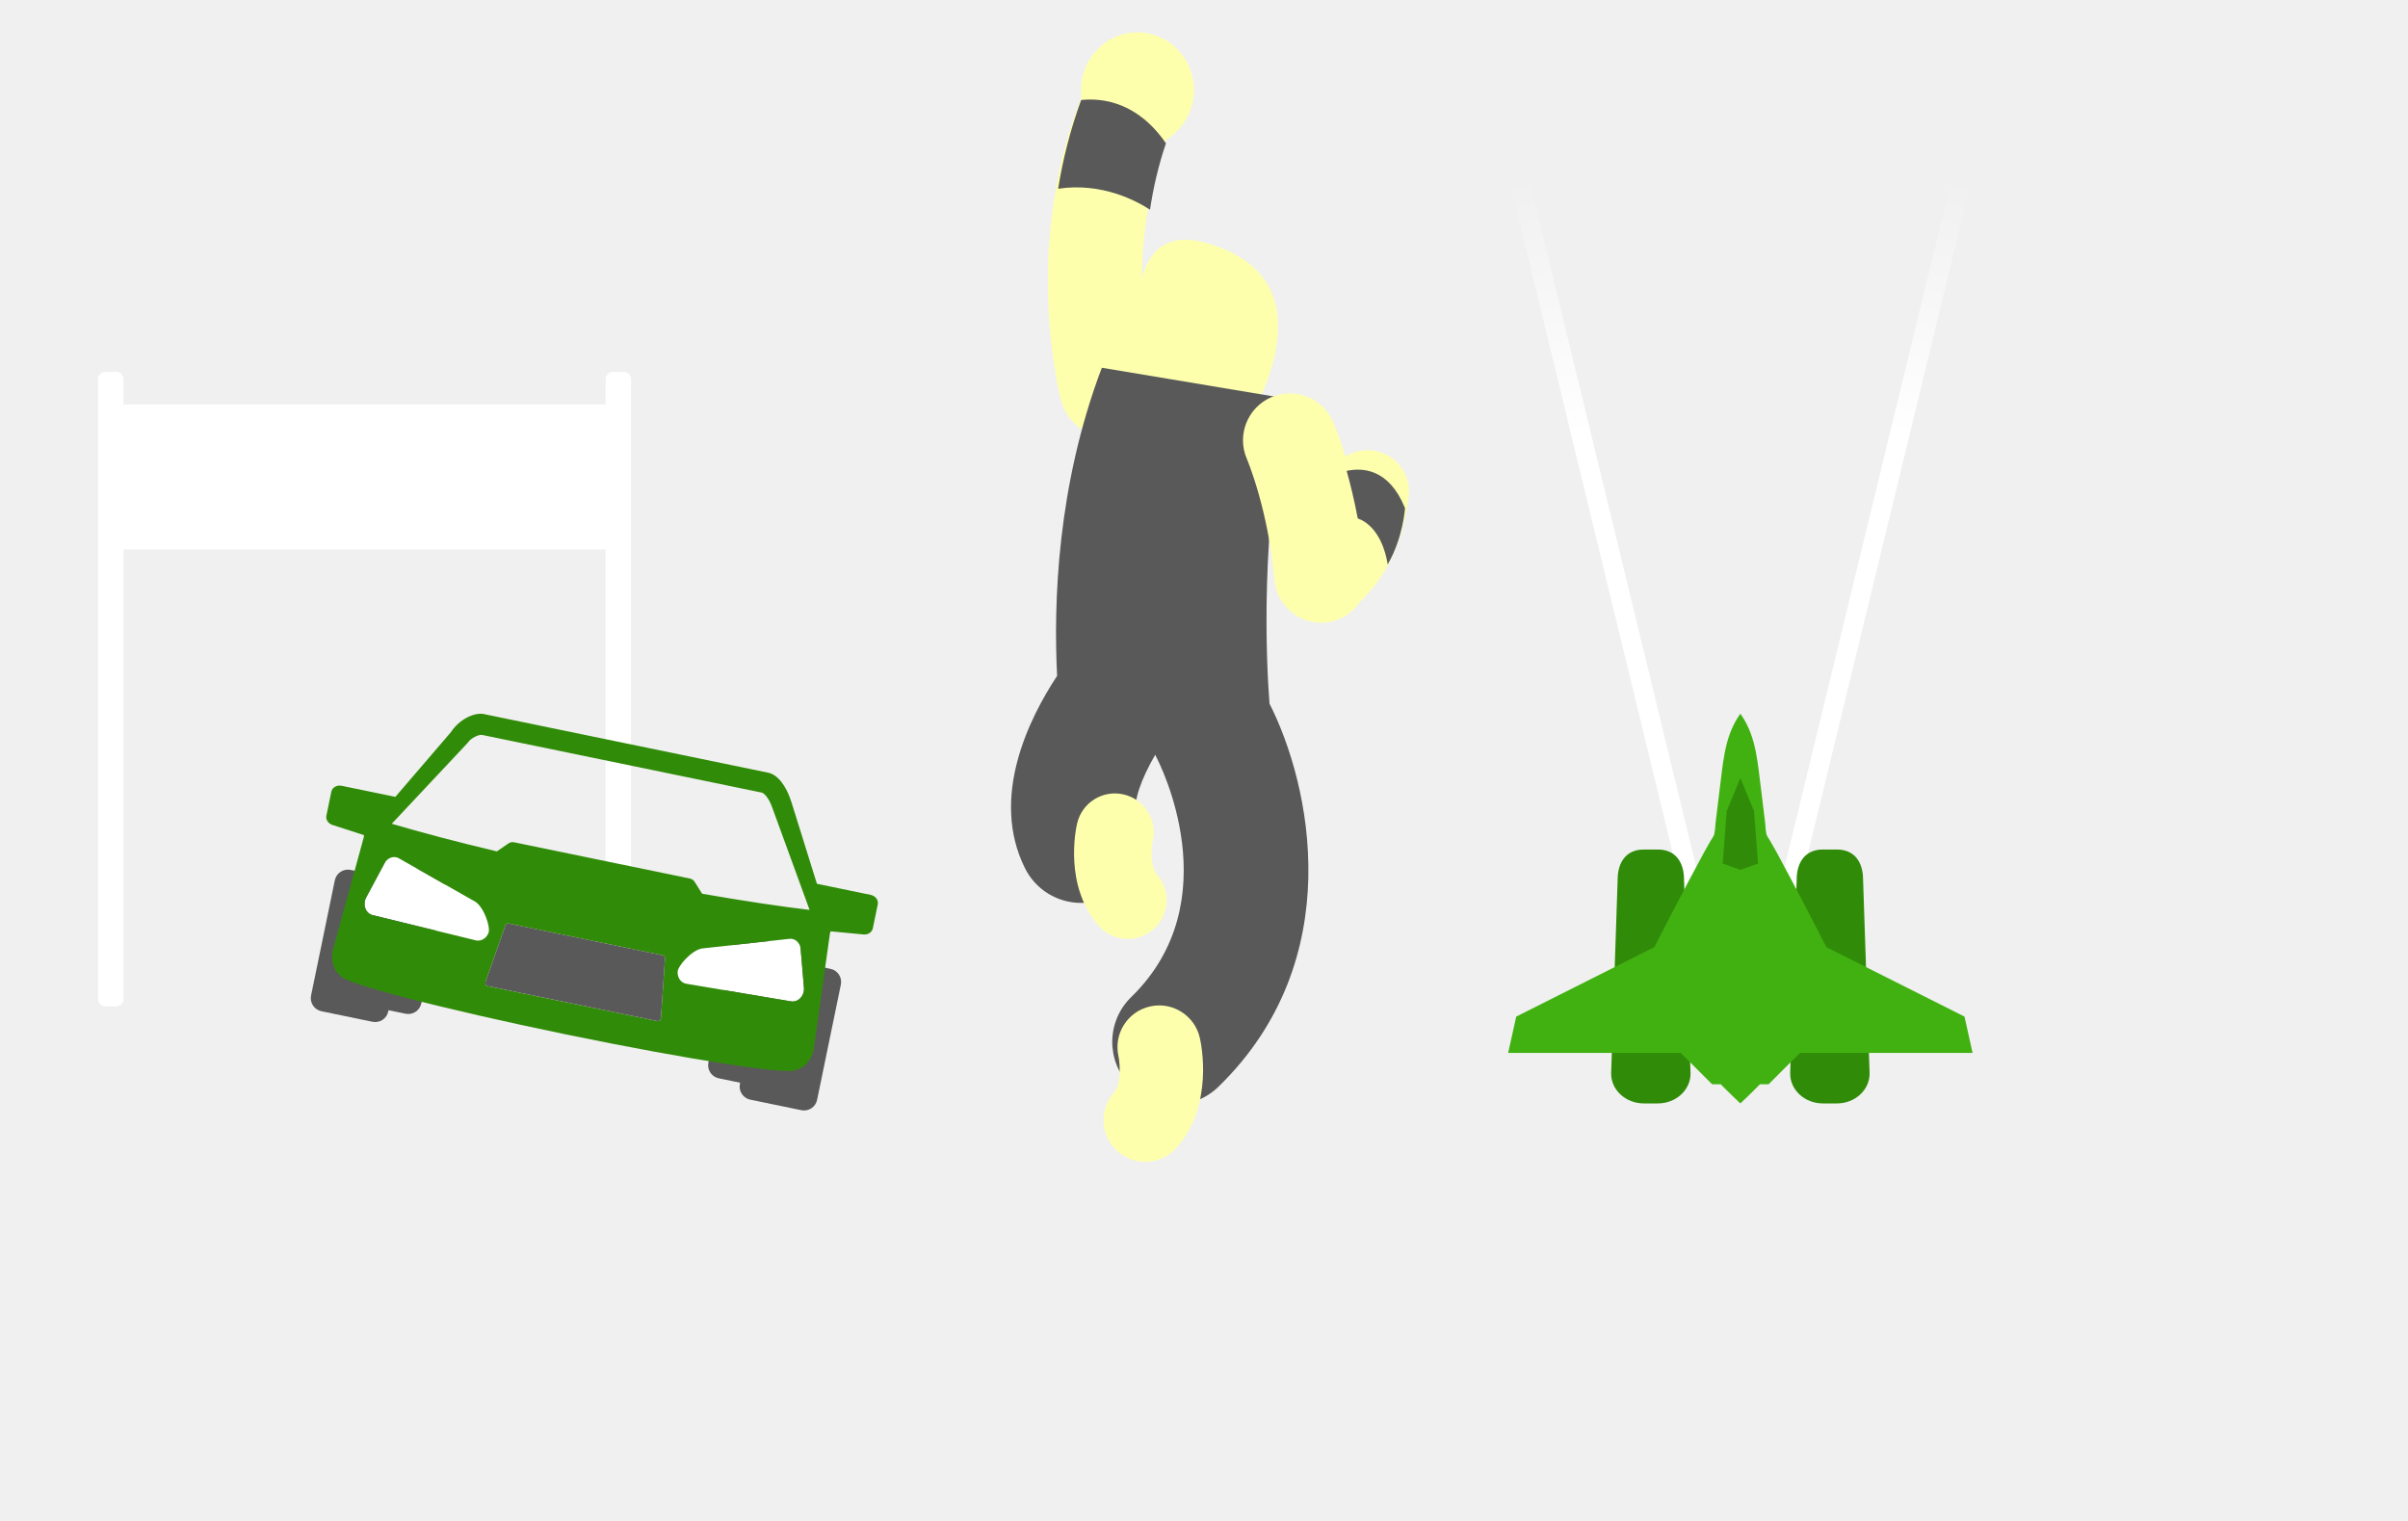
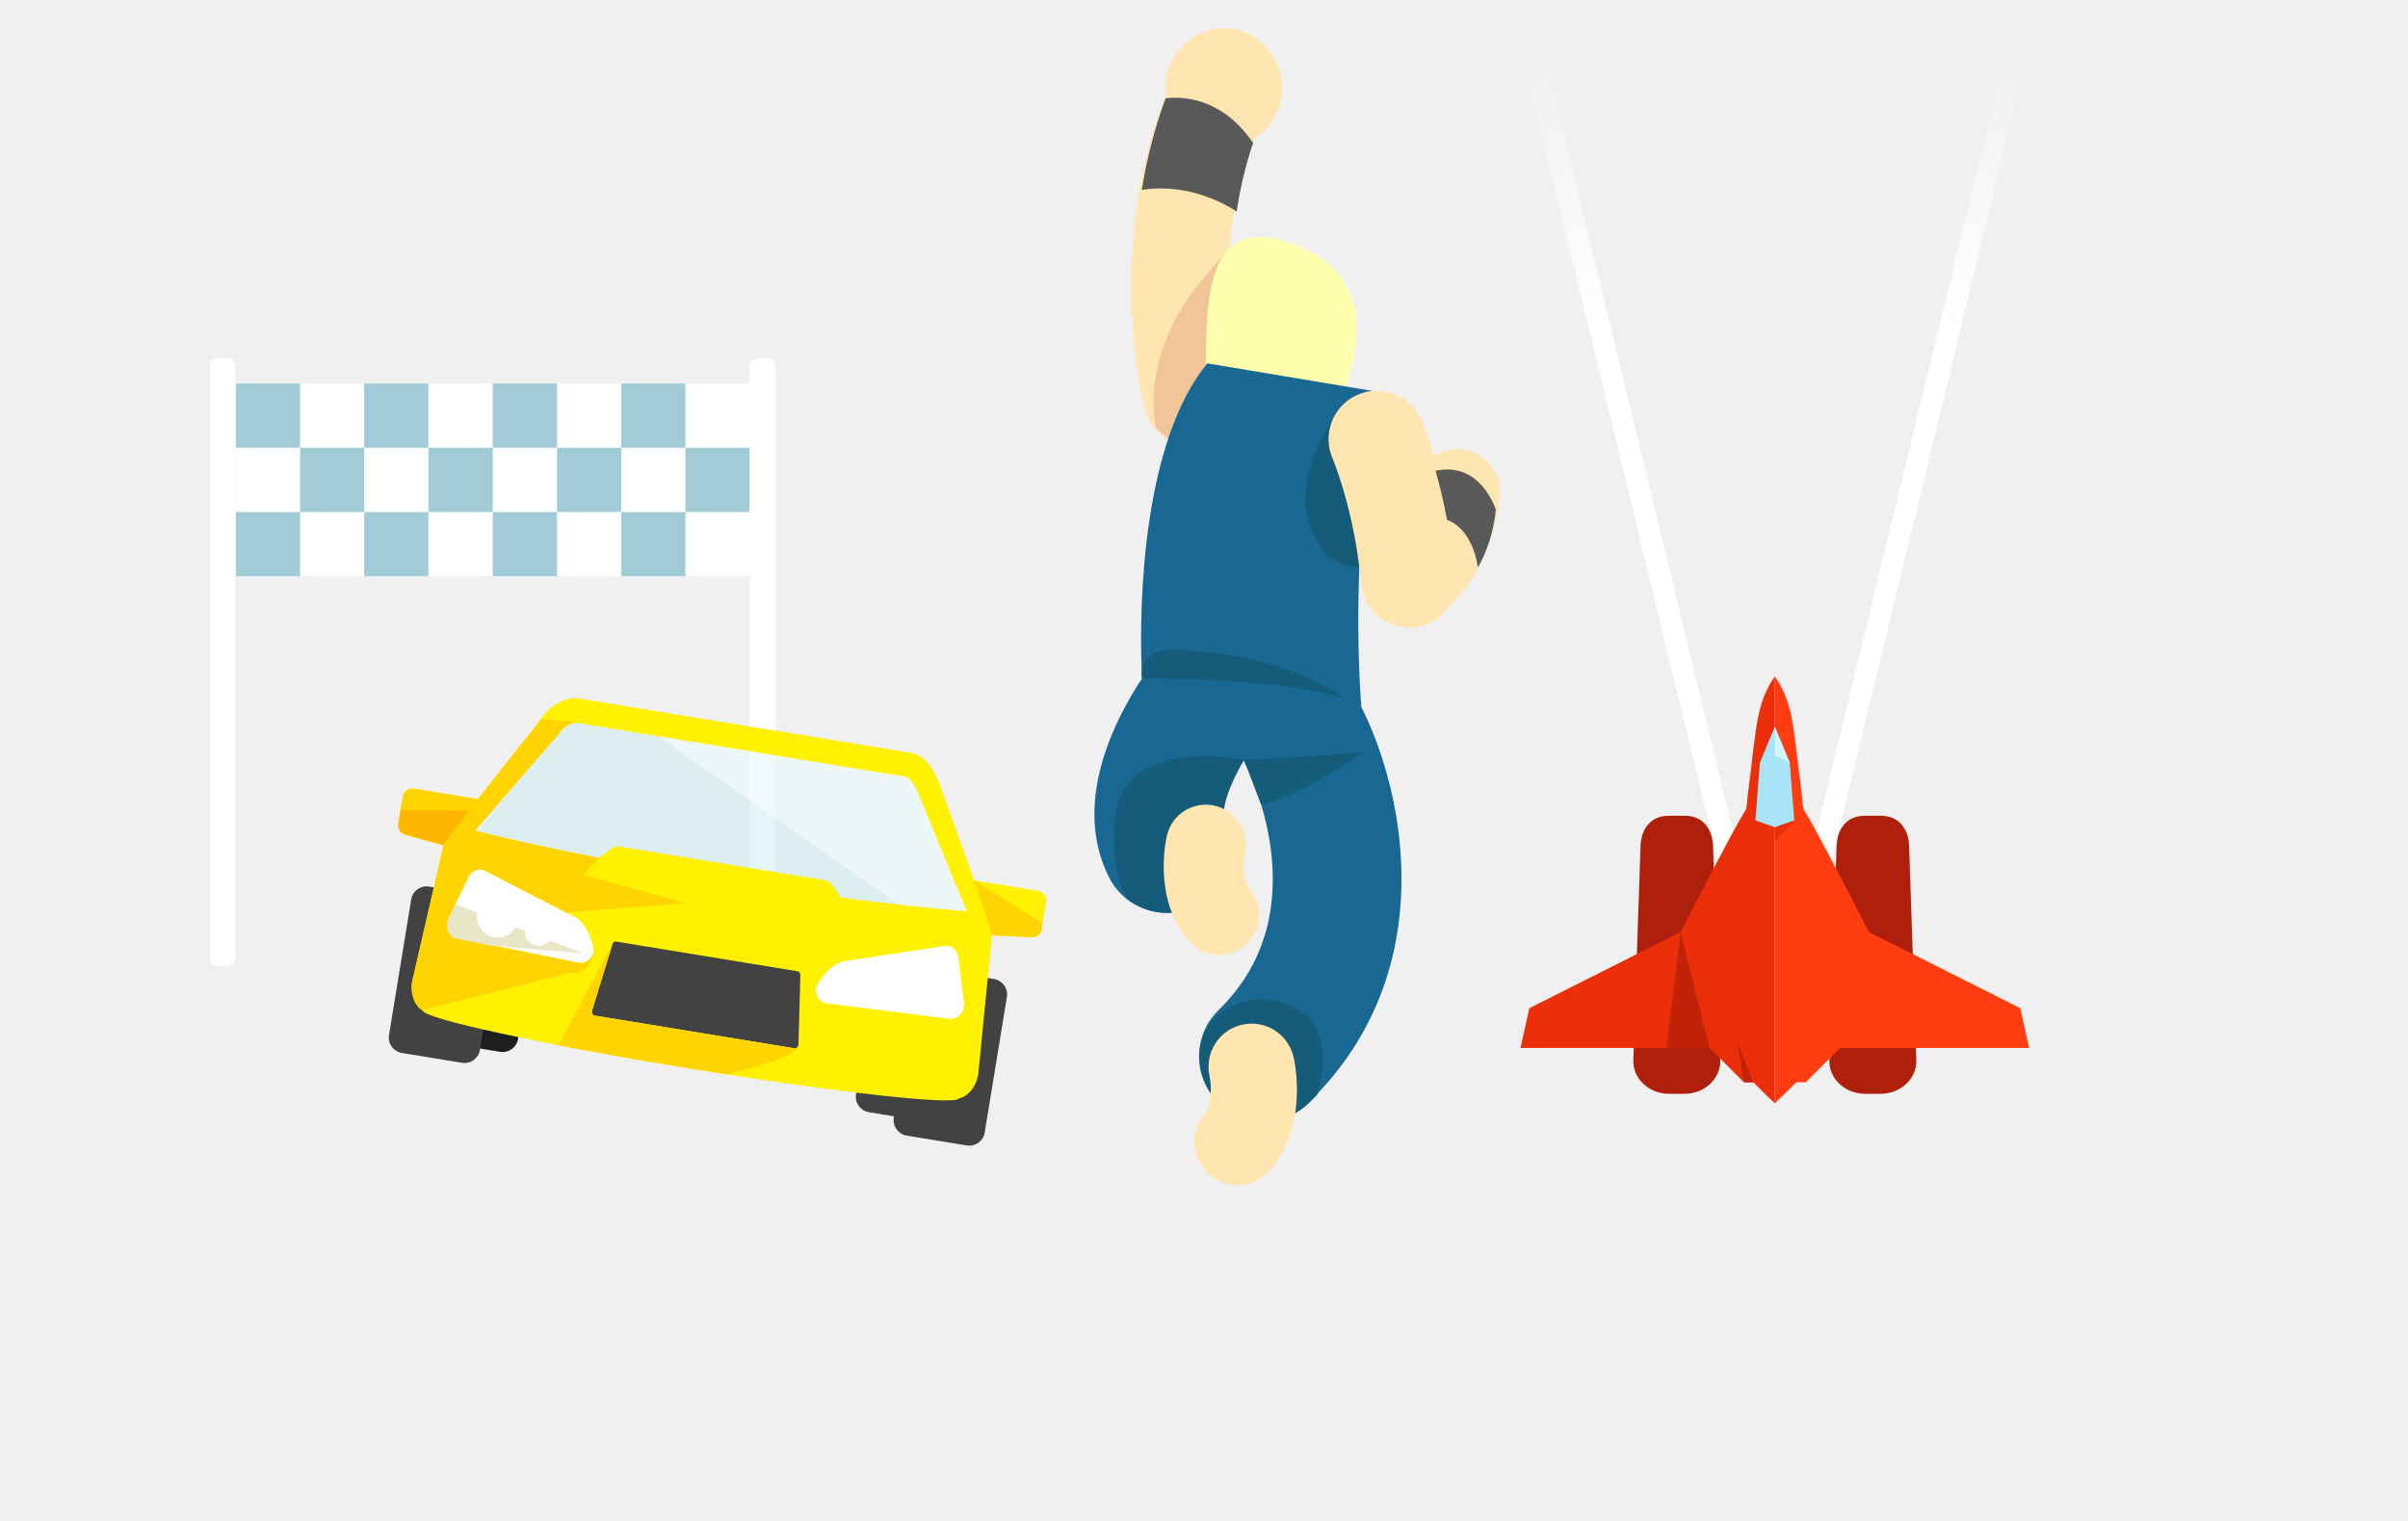
- <svg xmlns="http://www.w3.org/2000/svg" version="1.1" id="圖層_1" x="0px" y="0px" width="570px" height="360px" viewBox="0 0 570 360" enable-background="new 0 0 570 360" xml:space="preserve">
+ <svg xmlns="http://www.w3.org/2000/svg" version="1.1" id="圖層_2" x="0px" y="0px" width="570px" height="360px" viewBox="0 0 570 360" enable-background="new 0 0 570 360" xml:space="preserve">
  <g>
-     <path fill="#FEFFAD" d="M294.956,100.407c0,0,19.741-30.436-4.526-41.128c-24.268-10.693-21.8,14.808-21.8,35.371L294.956,100.407z   " />
-     <path fill="#FEFFAD" d="M255.667,23.866c0.096-0.251,0.24-0.461,0.352-0.698c-0.083-0.605-0.135-1.218-0.135-1.845   c0-7.545,5.982-13.661,13.364-13.661s13.367,6.116,13.367,13.661c0,4.972-2.609,9.313-6.499,11.7   c-10.449,27.581-3.675,55.01-3.562,55.455c1.62,6.221-1.839,12.654-7.736,14.383c-0.998,0.292-1.995,0.429-2.979,0.429   c-4.865,0-9.33-3.396-10.694-8.579C250.769,93.281,242.065,59.244,255.667,23.866z" />
-     <path fill="#595959" d="M250.229,159.976c-0.871-17.251-0.004-45.033,10.589-72.934l43.934,7.333   c-6.369,31.673-5.096,60.962-4.249,72.164c9.704,19.099,18.834,60.616-12.087,90.692c-2.878,2.801-6.603,4.192-10.324,4.192   c-3.855,0-7.711-1.498-10.613-4.481c-5.702-5.863-5.572-15.233,0.289-20.937c23.437-22.795,6.7-55.378,5.909-56.878   c-0.083-0.156-0.147-0.317-0.224-0.477c-3.204,5.468-5.425,11.439-4.327,13.635c3.656,7.314,0.692,16.208-6.621,19.864   c-2.125,1.063-4.386,1.566-6.612,1.566c-5.431,0-10.661-2.998-13.254-8.187C234.233,188.717,243.651,169.931,250.229,159.976z" />
-     <path fill="#FEFFAD" d="M271.096,274.996c2.746,0,5.482-1.139,7.431-3.371c8.827-10.089,5.849-24.394,5.48-25.994   c-1.228-5.31-6.523-8.633-11.837-7.396c-5.287,1.218-8.594,6.478-7.416,11.766c0.395,1.875,0.666,6.627-1.083,8.626   c-3.592,4.1-3.174,10.338,0.929,13.929C266.471,274.19,268.79,274.996,271.096,274.996z" />
-     <path fill="#FEFFAD" d="M266.972,222.232c-2.554,0-5.099-1.06-6.914-3.135c-8.209-9.388-5.438-22.69-5.096-24.177   c1.137-4.942,6.067-8.034,11.01-6.881c4.918,1.132,7.992,6.024,6.896,10.942c-0.367,1.741-0.617,6.164,1.01,8.024   c3.337,3.815,2.953,9.614-0.865,12.956C271.271,221.485,269.117,222.232,266.972,222.232z" />
-     <path fill="#595959" d="M250.47,44.676c1.084-6.755,2.83-13.844,5.456-21.006c4.93-0.526,13.311,0.419,20.065,10.254   c-1.818,5.345-3.017,10.645-3.771,15.717C269.107,47.595,260.826,43.106,250.47,44.676z" />
-     <path fill="#FEFFAD" d="M300.89,94.035c5.618-2.458,12.167,0.106,14.621,5.724c0.118,0.27,1.411,3.272,2.974,8.309   c1.864-1.159,4.104-1.742,6.454-1.436c5.426,0.706,9.214,5.659,8.511,11.066c-1.783,13.635-7.625,21.146-11.525,24.747   c-1.808,2.694-4.735,4.605-8.219,4.909c-0.328,0.027-0.653,0.041-0.979,0.041c-5.697,0-10.548-4.359-11.05-10.143   c-1.443-16.582-6.423-28.384-6.525-28.619C292.714,103.019,295.278,96.489,300.89,94.035z" />
-     <path fill="#595959" d="M321.396,122.701c-0.806-4.259-1.726-8.039-2.627-11.243c3.641-0.806,9.929-0.584,13.725,8.604   c0.029,0.069,0.063,0.122,0.093,0.192c0,0-0.414,6.989-4.116,13.366c0,0-0.022-0.193-0.075-0.508   C328.085,131.233,326.616,124.621,321.396,122.701z" />
-   </g>
-   <g>
-     <path fill="#FFFFFF" d="M147.652,88.021h-2.574c-0.949,0-1.717,0.768-1.717,1.716v6.007H29.227v-6.007   c0-0.948-0.769-1.716-1.716-1.716h-2.575c-0.949,0-1.716,0.768-1.716,1.716v146.746c0,0.946,0.767,1.716,1.716,1.716h2.575   c0.947,0,1.716-0.77,1.716-1.716V130.07h114.134v106.412c0,0.946,0.768,1.716,1.717,1.716h2.574c0.948,0,1.717-0.77,1.717-1.716   V89.737C149.369,88.789,148.6,88.021,147.652,88.021z" />
    <g>
-       <path fill="#595959" d="M97.532,212.129c0.353-1.712-0.748-3.387-2.458-3.738l-12.083-2.49c-1.71-0.354-3.384,0.748-3.737,2.46    l-5.62,27.261c-0.353,1.711,0.749,3.383,2.458,3.735l12.083,2.492c1.71,0.352,3.383-0.748,3.736-2.46L97.532,212.129z" />
-       <path fill="#595959" d="M105.352,210.223c0.353-1.711-0.749-3.385-2.459-3.737l-12.082-2.491c-1.711-0.354-3.383,0.75-3.736,2.461    l-5.62,27.26c-0.353,1.712,0.748,3.384,2.459,3.736l12.081,2.49c1.71,0.354,3.384-0.746,3.737-2.458L105.352,210.223z" />
-       <path fill="#595959" d="M191.583,228.002c0.353-1.711-0.748-3.386-2.458-3.737l-12.083-2.492c-1.71-0.353-3.384,0.75-3.737,2.462    l-5.62,27.26c-0.353,1.712,0.749,3.384,2.458,3.736l12.083,2.49c1.71,0.354,3.383-0.747,3.736-2.458L191.583,228.002z" />
-       <path fill="#595959" d="M199.041,233.058c0.354-1.711-0.748-3.386-2.458-3.738l-12.083-2.491c-1.71-0.353-3.384,0.75-3.736,2.462    l-5.621,27.259c-0.353,1.712,0.749,3.384,2.459,3.737l12.083,2.49c1.71,0.353,3.383-0.748,3.736-2.458L199.041,233.058z" />
-       <path fill="#FFFFFF" d="M86.521,215.096c0.331,0.807,0.992,1.373,1.783,1.526l24.422,5.979c0.042,0.009,0.085,0.016,0.128,0.022    c1.162,0.159,2.317-0.591,2.79-1.83c0.488-1.285-0.97-5.887-3.076-7.335l-17.934-10.184c-0.595-0.418-1.334-0.531-2.033-0.307    c-0.7,0.219-1.299,0.753-1.648,1.472l-4.333,8.093C86.225,213.341,86.188,214.29,86.521,215.096z" />
-       <path fill="#FFFFFF" d="M189.536,224.766c-0.037-0.798-0.375-1.525-0.931-2.003c-0.553-0.483-1.277-0.672-1.989-0.522l-20.5,2.259    c-2.507,0.498-5.667,4.147-5.727,5.521c-0.057,1.326,0.708,2.471,1.839,2.784c0.041,0.011,0.084,0.022,0.126,0.03l24.795,4.168    c0.787,0.172,1.619-0.087,2.241-0.696c0.625-0.608,0.966-1.496,0.923-2.394L189.536,224.766z" />
-       <path fill="#308C08" d="M206.095,211.809l-12.718-2.621l-6.025-19.298c-1.173-3.76-3.193-6.521-5.487-6.994l-67.306-13.876    c-2.293-0.473-5.893,1.277-7.807,4.253l-13.167,15.34l-12.717-2.622c-1.138-0.234-2.229,0.395-2.438,1.405l-1.17,5.675    c-0.191,0.925,0.424,1.864,1.434,2.189l7.472,2.414c-0.03,0.217-0.072,0.438-0.084,0.65c-0.13,0.354-0.236,0.723-0.315,1.107    l-6.995,25.527c-0.53,2.57,0.31,4.978,1.909,6.006c0.117,1.623,23.818,7.8,53.327,13.884s53.721,9.786,54.469,8.343    c1.876-0.312,3.6-2.192,4.13-4.762l3.671-26.213c0.079-0.384,0.127-0.767,0.148-1.142c0.073-0.2,0.122-0.42,0.181-0.632    l7.818,0.739c1.055,0.101,1.992-0.52,2.182-1.443l1.17-5.676C207.987,213.053,207.233,212.043,206.095,211.809z M110.699,175.833    c0.797-1.212,2.699-2.028,3.426-1.878l66.185,13.646c0.527,0.107,1.636,1.162,2.48,3.52l8.847,24.249    c-7.031-0.834-15.708-2.136-25.431-3.831l-1.781-2.824c-0.25-0.396-0.651-0.674-1.11-0.77l-41.629-8.583    c-0.459-0.095-0.937,0.003-1.324,0.267l-2.753,1.892c-9.601-2.289-18.084-4.526-24.871-6.542L110.699,175.833z M92.601,202.969    c0.699-0.225,1.438-0.111,2.033,0.307l17.934,10.184c2.106,1.448,3.564,6.05,3.076,7.335c-0.472,1.239-1.627,1.989-2.79,1.83    c-0.043-0.007-0.087-0.014-0.128-0.022l-24.422-5.979c-0.791-0.153-1.453-0.72-1.783-1.526c-0.333-0.806-0.295-1.755,0.099-2.563    l4.333-8.093C91.302,203.722,91.9,203.188,92.601,202.969z M156.45,241.015c-0.091,0.444-0.462,0.744-0.827,0.669l-40.214-8.291    c-0.365-0.075-0.587-0.497-0.496-0.941l4.648-13.194c0.092-0.444,0.461-0.743,0.827-0.668l36.516,7.528    c0.364,0.075,0.586,0.497,0.495,0.94L156.45,241.015z M189.392,236.306c-0.622,0.609-1.455,0.868-2.241,0.696l-24.795-4.168    c-0.042-0.008-0.085-0.02-0.126-0.03c-1.131-0.313-1.896-1.458-1.839-2.784c0.06-1.373,3.219-5.022,5.727-5.521l20.5-2.259    c0.711-0.149,1.436,0.039,1.989,0.522c0.556,0.478,0.894,1.205,0.931,2.003l0.779,9.146    C190.357,234.81,190.017,235.697,189.392,236.306z" />
-       <path fill="#595959" d="M156.904,226.117l-36.516-7.528c-0.366-0.075-0.735,0.224-0.827,0.668l-4.648,13.194    c-0.092,0.444,0.13,0.866,0.496,0.941l40.214,8.291c0.365,0.075,0.735-0.225,0.827-0.669l0.95-13.957    C157.491,226.614,157.269,226.192,156.904,226.117z" />
+       <linearGradient id="SVGID_1_" gradientUnits="userSpaceOnUse" x1="553.841" y1="267.942" x2="739.275" y2="267.942" gradientTransform="matrix(-0.256 -1.0549 -0.9718 0.2359 812.4599 728.8878)">
+         <stop offset="0.661" style="stop-color:#FFFFFF" />
+         <stop offset="1" style="stop-color:#FFFFFF;stop-opacity:0" />
+       </linearGradient>
+       <polygon fill="url(#SVGID_1_)" points="360.361,12.832 407.835,208.442 412.749,207.252 365.274,11.64   " />
+       <linearGradient id="SVGID_2_" gradientUnits="userSpaceOnUse" x1="564.512" y1="315.662" x2="749.946" y2="315.662" gradientTransform="matrix(0.256 -1.0549 0.9718 0.2359 -21.3276 728.8878)">
+         <stop offset="0.661" style="stop-color:#FFFFFF" />
+         <stop offset="1" style="stop-color:#FFFFFF;stop-opacity:0" />
+       </linearGradient>
+       <polygon fill="url(#SVGID_2_)" points="474.966,11.64 479.88,12.832 432.404,208.442 427.489,207.252   " />
+     </g>
+     <g>
+       <path fill="#AF200C" d="M405.514,200.825c0-4.277-2.094-7.741-6.77-7.741h-3.663c-4.677,0-6.77,3.464-6.77,7.741l-1.692,50.332    c0,4.274,3.785,7.74,8.462,7.74h3.663c4.676,0,8.461-3.466,8.461-7.74L405.514,200.825z" />
+       <path fill="#AF200C" d="M451.927,200.825c0-4.277-2.098-7.741-6.77-7.741h-3.668c-4.674,0-6.768,3.464-6.768,7.741l-1.694,50.332    c0,4.274,3.788,7.74,8.462,7.74h3.668c4.672,0,8.464-3.466,8.464-7.74L451.927,200.825z" />
+     </g>
+     <g>
+       <path fill="#FF3D10" d="M478.219,238.624l-35.813-18.004c-5.509-10.73-13.301-25.749-15.309-28.754    c-0.433-0.646-0.477-2.789-0.563-3.527c-0.53-4.419-1.059-8.838-1.622-13.253c-0.215-1.707-0.448-3.374-0.77-4.999    c-0.695-3.52-1.796-6.846-4.023-9.978c0,0,0,0,0,0.001v101.021c0.003-0.003,2.183-2.019,5.098-4.972h2.229l8.115-8.113h44.753    L478.219,238.624z" />
+       <path fill="#EA2F0A" d="M416.093,170.087c-0.321,1.625-0.555,3.292-0.772,4.999c-0.558,4.414-1.089,8.833-1.62,13.253    c-0.089,0.738-0.135,2.881-0.562,3.527c-2.004,3.005-9.803,18.023-15.313,28.754l-35.809,18.004l-2.094,9.423h44.753l8.113,8.113    h2.225c2.92,2.956,5.103,4.972,5.103,4.972h0.002V160.11C417.891,163.243,416.787,166.567,416.093,170.087z" />
+       <polygon fill="#EA2F0A" points="424.71,194.169 420.119,199.123 420.119,194.169   " />
+       <polygon fill="#A9E3F7" points="424.71,194.169 420.119,195.799 415.528,194.169 416.576,180.545 420.119,172.006     423.656,180.545   " />
+       <polygon fill="#C12208" points="404.677,248.047 397.826,220.62 394.485,248.047   " />
+       <polygon fill="#C12208" points="415.015,256.16 411.321,246.806 412.79,256.16   " />
+       <polygon fill="#D2F5FF" points="420.119,172.006 420.119,178.772 423.656,180.545   " />
    </g>
  </g>
  <g>
    <g>
-       <linearGradient id="SVGID_1_" gradientUnits="userSpaceOnUse" x1="500.853" y1="-27.728" x2="670.186" y2="-27.728" gradientTransform="matrix(-0.256 -1.0549 0.9718 -0.2359 558.1675 742.9635)">
-         <stop offset="0.661" style="stop-color:#FFFFFF" />
-         <stop offset="1" style="stop-color:#FFFFFF;stop-opacity:0" />
-       </linearGradient>
-       <polygon fill="url(#SVGID_1_)" points="357.394,43.082 400.747,221.707 405.235,220.619 361.88,41.993   " />
-       <linearGradient id="SVGID_2_" gradientUnits="userSpaceOnUse" x1="502.721" y1="-36.081" x2="672.054" y2="-36.081" gradientTransform="matrix(0.256 -1.0549 -0.9718 -0.2359 257.1655 742.9635)">
-         <stop offset="0.661" style="stop-color:#FFFFFF" />
-         <stop offset="1" style="stop-color:#FFFFFF;stop-opacity:0" />
-       </linearGradient>
-       <polygon fill="url(#SVGID_2_)" points="462.048,41.993 466.536,43.082 423.181,221.707 418.694,220.619   " />
+       <path fill="#FFE5B0" d="M275.639,23.453c0.099-0.259,0.248-0.477,0.363-0.721c-0.085-0.625-0.139-1.257-0.139-1.906    c0-7.792,6.178-14.107,13.802-14.107c7.622,0,13.804,6.315,13.804,14.107c0,5.135-2.694,9.619-6.712,12.083    c-10.791,28.481-3.796,56.808-3.679,57.268c1.674,6.424-1.898,13.067-7.989,14.853c-1.03,0.301-2.059,0.443-3.076,0.443    c-5.024,0-9.635-3.506-11.044-8.859C270.58,95.137,261.592,59.987,275.639,23.453z" />
+       <path fill="#595959" d="M270.272,44.942c1.119-6.976,2.922-14.296,5.634-21.692c5.091-0.542,13.747,0.433,20.721,10.589    c-1.878,5.521-3.116,10.993-3.896,16.23C289.517,47.958,280.967,43.321,270.272,44.942z" />
+       <path fill="#F2C599" d="M282.369,105.473c1.017,0,2.045-0.142,3.075-0.443c6.092-1.786,9.663-8.429,7.989-14.853    c-0.079-0.316-3.393-13.736-1.988-31.322c-5.189,4.668-21.371,21.134-17.913,42.225    C275.691,103.831,278.932,105.473,282.369,105.473z" />
+       <path fill="#FEFFAD" d="M313.204,102.721c0,0,20.734-32.511-4.756-43.931c-25.49-11.422-22.897,15.817-22.897,37.782    L313.204,102.721z" />
    </g>
+     <path fill="#196893" d="M322.805,168.478c-0.186-0.383-0.371-0.762-0.559-1.128c-0.048-0.633-0.097-1.333-0.147-2.076   c-0.364-5.527-0.726-14.004-0.522-24.34c0.229-11.604,1.172-25.544,3.625-40.275c0.432-2.59,0.903-5.202,1.434-7.833l-40.852-6.818   c-14.906,18.104-16.302,55.237-15.503,73.477c0.016,0.366,0.031,0.738,0.049,1.088c-0.399,0.603-0.809,1.241-1.223,1.905   c-6.649,10.648-14.786,28.793-6.615,45.135c1.03,2.062,2.465,3.784,4.158,5.128c2.708,2.15,6.078,3.327,9.53,3.327   c2.299,0,4.634-0.52,6.828-1.617c7.551-3.775,10.613-12.96,6.837-20.513c-1.134-2.269,1.159-8.435,4.47-14.081   c0.078,0.166,0.145,0.331,0.229,0.492c0.817,1.549,18.103,35.197-6.102,58.737c-1.063,1.035-1.932,2.19-2.63,3.418   c-3.274,5.764-2.523,13.212,2.332,18.203c2.997,3.081,6.979,4.628,10.96,4.628c3.843,0,7.688-1.437,10.662-4.329   c0.673-0.656,1.305-1.324,1.942-1.99C340.71,228.727,332.394,188.235,322.805,168.478z" />
+     <path fill="#155B7A" d="M263.877,194.577c-0.612,9.339,0.851,14.724,2.928,18.163c2.708,2.15,6.078,3.327,9.53,3.327   c2.299,0,4.634-0.52,6.829-1.617c7.551-3.775,10.612-12.96,6.837-20.513c-1.135-2.269,1.16-8.435,4.469-14.081   C294.469,179.856,265.254,173.58,263.877,194.577z" />
+     <path fill="#155B7A" d="M288.299,260.707c2.997,3.081,6.979,4.628,10.96,4.628c3.843,0,7.688-1.437,10.662-4.329   c0.673-0.656,1.305-1.324,1.944-1.99c2.234-8.49,1.545-16.442-3.928-19.688c-12.773-7.576-21.424,2.516-21.971,3.176   C282.694,248.268,283.445,255.716,288.299,260.707z" />
    <g>
-       <g>
-         <path fill="#308C08" d="M398.626,208.144c0-3.905-1.912-7.069-6.18-7.069h-3.346c-4.27,0-6.182,3.164-6.182,7.069l-1.545,45.961     c0,3.904,3.457,7.069,7.727,7.069h3.346c4.268,0,7.725-3.165,7.725-7.069L398.626,208.144z" />
-         <path fill="#308C08" d="M441.009,208.144c0-3.905-1.916-7.069-6.18-7.069h-3.35c-4.268,0-6.18,3.164-6.18,7.069l-1.547,45.961     c0,3.904,3.459,7.069,7.727,7.069h3.35c4.264,0,7.727-3.165,7.727-7.069L441.009,208.144z" />
-       </g>
-       <path fill="#41B111" d="M426.065,249.224h40.867l-1.912-8.604l-32.705-16.441c-5.029-9.799-12.146-23.513-13.98-26.257    c-0.393-0.59-0.434-2.547-0.512-3.221c-0.486-4.035-0.967-8.07-1.482-12.102c-0.197-1.559-0.41-3.081-0.703-4.565    c-0.635-3.213-1.639-6.251-3.674-9.111c-2.035,2.86-3.043,5.898-3.676,9.111c-0.293,1.484-0.506,3.006-0.705,4.565    c-0.51,4.031-0.996,8.066-1.479,12.102c-0.082,0.674-0.123,2.631-0.514,3.221c-1.83,2.744-8.951,16.458-13.982,26.257    l-32.699,16.441l-1.912,8.604h40.867l7.408,7.409h2.031c2.666,2.699,4.66,4.541,4.66,4.541s1.992-1.842,4.656-4.541h2.035    L426.065,249.224z" />
-       <polygon fill="#308C08" points="416.157,204.402 411.964,205.891 407.771,204.402 408.729,191.961 411.964,184.164     415.194,191.961   " />
+       <path fill="#FFE5B0" d="M288.608,226.025c-2.638,0-5.266-1.096-7.14-3.237c-8.478-9.695-5.615-23.433-5.262-24.969    c1.174-5.103,6.265-8.295,11.369-7.105c5.079,1.169,8.254,6.221,7.122,11.299c-0.379,1.8-0.638,6.366,1.043,8.287    c3.446,3.94,3.05,9.929-0.894,13.38C293.047,225.253,290.823,226.025,288.608,226.025z" />
+       <path fill="#FFE5B0" d="M292.866,280.514c2.836,0,5.661-1.176,7.674-3.481c9.114-10.419,6.04-25.191,5.659-26.844    c-1.269-5.484-6.736-8.915-12.224-7.639c-5.46,1.259-8.875,6.69-7.658,12.151c0.407,1.937,0.688,6.844-1.119,8.908    c-3.709,4.233-3.277,10.676,0.959,14.385C288.09,279.681,290.486,280.514,292.866,280.514z" />
+     </g>
+     <path fill="#155B7A" d="M294.469,179.856c0,0,22.374-1.078,28.493-1.938c0,0-15.769,10.807-24.445,12.546L294.469,179.856z" />
+     <path fill="#155B7A" d="M270.329,160.572c0,0,34.313-0.208,47.909,4.782c0,0-14.63-11.532-41.996-11.532   C276.242,153.823,269.407,154.07,270.329,160.572z" />
+     <path fill="#155B7A" d="M318.239,95.468c0,0-18.007,20.833-3.76,36.41c0,0,8.407,6.194,12.538-1.679L318.239,95.468z" />
+     <g>
+       <path fill="#FFE5B0" d="M321.357,93.439c5.801-2.538,12.564,0.109,15.1,5.911c0.121,0.279,1.456,3.379,3.069,8.582    c1.927-1.197,4.24-1.799,6.666-1.484c5.604,0.729,9.515,5.844,8.788,11.427c-1.839,14.082-7.874,21.838-11.9,25.557    c-1.867,2.781-4.891,4.755-8.489,5.069c-0.337,0.028-0.674,0.042-1.01,0.042c-5.884,0-10.893-4.5-11.41-10.474    c-1.491-17.124-6.634-29.312-6.739-29.555C312.914,102.718,315.56,95.973,321.357,93.439z" />
+       <path fill="#595959" d="M342.533,123.042c-0.833-4.399-1.783-8.302-2.713-11.61c3.76-0.832,10.252-0.604,14.173,8.886    c0.03,0.07,0.064,0.125,0.097,0.197c0,0-0.427,7.218-4.251,13.803c0,0-0.022-0.199-0.077-0.525    C349.442,131.853,347.922,125.025,342.533,123.042z" />
    </g>
  </g>
+   <g>
+     <g>
+       <polygon fill="#FFFFFF" points="162.243,90.775 147.045,90.775 147.036,90.775 131.84,90.775 116.633,90.775 101.427,90.775     86.229,90.775 86.22,90.775 71.024,90.775 55.817,90.775 55.817,105.982 55.817,121.188 55.817,136.394 71.024,136.394     86.22,136.394 86.229,136.394 101.427,136.394 116.633,136.394 131.84,136.394 147.036,136.394 147.045,136.394 162.243,136.394     177.448,136.394 177.448,121.188 177.448,105.982 177.448,90.775   " />
+       <g>
+         <rect x="55.817" y="90.775" fill="#A1CCD6" width="15.207" height="15.207" />
+         <rect x="55.817" y="121.188" fill="#A1CCD6" width="15.207" height="15.206" />
+         <rect x="71.024" y="105.982" fill="#A1CCD6" width="15.205" height="15.205" />
+         <rect x="86.22" y="90.775" fill="#A1CCD6" width="15.207" height="15.207" />
+         <rect x="86.22" y="121.188" fill="#A1CCD6" width="15.207" height="15.206" />
+         <rect x="101.427" y="105.982" fill="#A1CCD6" width="15.205" height="15.205" />
+         <rect x="116.633" y="90.775" fill="#A1CCD6" width="15.207" height="15.207" />
+         <rect x="116.633" y="121.188" fill="#A1CCD6" width="15.207" height="15.206" />
+         <rect x="131.84" y="105.982" fill="#A1CCD6" width="15.205" height="15.205" />
+         <rect x="147.036" y="90.775" fill="#A1CCD6" width="15.207" height="15.207" />
+         <rect x="147.036" y="121.188" fill="#A1CCD6" width="15.207" height="15.206" />
+         <rect x="162.243" y="105.982" fill="#A1CCD6" width="15.205" height="15.205" />
+       </g>
+     </g>
+     <path fill="#FFFFFF" d="M55.773,86.82c0-1.151-0.934-2.085-2.085-2.085h-1.946c-1.151,0-2.085,0.934-2.085,2.085v139.75   c0,1.151,0.934,2.084,2.085,2.084h1.946c1.151,0,2.085-0.933,2.085-2.084V86.82z" />
+     <path fill="#FFFFFF" d="M183.564,86.82c0-1.151-0.933-2.085-2.084-2.085h-1.946c-1.151,0-2.085,0.934-2.085,2.085v139.75   c0,1.151,0.934,2.084,2.085,2.084h1.946c1.151,0,2.084-0.933,2.084-2.084V86.82z" />
+     <path fill="#1E1E1E" d="M127.888,213.819c0.329-2.015-1.037-3.916-3.05-4.245l-14.223-2.328c-2.013-0.33-3.914,1.036-4.244,3.05   l-5.253,32.091c-0.33,2.015,1.036,3.914,3.05,4.243l14.222,2.328c2.014,0.331,3.915-1.034,4.244-3.05L127.888,213.819z" />
+     <path fill="#424242" d="M118.851,216.418c0.33-2.015-1.035-3.915-3.049-4.245l-14.222-2.328c-2.013-0.329-3.913,1.037-4.243,3.051   l-5.253,32.091c-0.33,2.015,1.036,3.913,3.05,4.243l14.221,2.328c2.014,0.33,3.914-1.034,4.244-3.049L118.851,216.418z" />
+     <path fill="#424242" d="M229.393,230.437c0.33-2.015-1.035-3.915-3.049-4.245l-14.222-2.328c-2.014-0.329-3.914,1.037-4.244,3.052   l-5.253,32.089c-0.331,2.015,1.035,3.915,3.05,4.244l14.221,2.328c2.014,0.33,3.915-1.035,4.244-3.05L229.393,230.437z" />
+     <path fill="#424242" d="M238.343,235.98c0.329-2.016-1.036-3.916-3.05-4.245l-14.222-2.329c-2.013-0.329-3.914,1.037-4.244,3.051   l-5.253,32.092c-0.33,2.014,1.036,3.913,3.05,4.242l14.221,2.328c2.015,0.33,3.914-1.034,4.243-3.049L238.343,235.98z" />
+     <polygon opacity="0.5" fill="#C9ECF2" points="109.03,202.119 230.586,221.974 219.861,183.09 134.316,169.76  " />
+     <polygon opacity="0.5" fill="#FFFFFF" points="151.113,171.052 221.008,219.841 232.747,219.841 217.576,181.534  " />
+     <g>
+       <path fill="none" d="M141.93,233.39l-1.815,5.918c-0.086,0.522,0.193,1.004,0.623,1.073l47.338,7.751    c0.429,0.07,0.847-0.297,0.933-0.82l0.126-4.689L141.93,233.39z" />
+       <path fill="none" d="M144.903,200.734c0.438-0.328,0.992-0.463,1.531-0.375l49.004,8.022c0.54,0.089,1.021,0.393,1.333,0.844    l2.215,3.213c11.429,1.513,21.62,2.614,29.867,3.25l-11.49-27.879c-1.098-2.712-2.443-3.888-3.063-3.989l-77.912-12.755    c-0.855-0.14-3.036,0.904-3.908,2.356l-20.046,23.208c8.019,2.028,18.03,4.233,29.344,6.443L144.903,200.734z" />
+       <path fill="#FFF100" d="M245.558,210.839l-14.972-2.45l-7.958-22.235c-1.55-4.333-4.041-7.458-6.74-7.901l-79.228-12.97    c-2.7-0.442-6.818,1.772-8.909,5.339l-14.631,18.537l-14.972-2.451c-1.339-0.22-2.582,0.568-2.777,1.758l-1.094,6.68    c-0.178,1.089,0.585,2.155,1.779,2.487l8.837,2.458c-0.025,0.256-0.063,0.515-0.068,0.765c-0.133,0.418-0.24,0.854-0.314,1.308    l-6.941,30.133c-0.496,3.025,0.599,5.794,2.517,6.92c0.214,1.889,28.177,7.96,62.912,13.647    c34.736,5.686,63.175,8.847,63.979,7.126c2.176-0.456,4.098-2.731,4.593-5.757l3.029-30.771c0.074-0.454,0.111-0.901,0.119-1.341    c0.076-0.238,0.122-0.495,0.18-0.747l9.16,0.49c1.237,0.065,2.302-0.702,2.479-1.792l1.093-6.68    C247.825,212.201,246.897,211.059,245.558,210.839z M132.481,173.421c0.872-1.453,3.053-2.496,3.908-2.356l77.912,12.755    c0.619,0.102,1.964,1.277,3.063,3.989l11.49,27.879c-8.247-0.636-18.438-1.737-29.867-3.25l-2.215-3.213    c-0.311-0.451-0.792-0.755-1.333-0.844l-49.004-8.022c-0.54-0.088-1.093,0.047-1.531,0.375l-3.124,2.338    c-11.314-2.21-21.326-4.415-29.344-6.443L132.481,173.421z M188.076,248.132l-47.338-7.751c-0.43-0.069-0.709-0.551-0.623-1.073    l1.815-5.918l47.205,9.232l-0.126,4.689C188.923,247.835,188.505,248.202,188.076,248.132z" />
+     </g>
+     <path fill="#FFFFFF" d="M106.139,220.411c0.425,0.923,1.226,1.554,2.156,1.696l28.793,5.807c0.051,0.008,0.102,0.015,0.152,0.019   c1.363,0.133,2.676-0.796,3.167-2.269c0.509-1.522-1.415-6.823-3.942-8.415l-21.422-11.024c-0.714-0.461-1.581-0.557-2.388-0.263   c-0.807,0.291-1.479,0.943-1.854,1.798l-4.669,9.654C105.712,218.376,105.714,219.486,106.139,220.411z" />
+     <path fill="#FFFFFF" d="M226.85,226.759c-0.083-0.93-0.511-1.763-1.183-2.296c-0.67-0.535-1.523-0.722-2.347-0.513l-23.819,3.619   c-2.903,0.701-6.417,5.113-6.42,6.719c-0.003,1.551,0.945,2.85,2.279,3.16c0.051,0.013,0.1,0.021,0.15,0.03l29.142,3.678   c0.927,0.161,1.886-0.182,2.583-0.921c0.7-0.741,1.055-1.792,0.962-2.837L226.85,226.759z" />
+     <path fill="#424242" d="M188.825,229.901l-42.985-7.037c-0.429-0.07-0.846,0.296-0.932,0.819l-4.793,15.624   c-0.086,0.522,0.193,1.004,0.623,1.073l47.338,7.751c0.429,0.07,0.847-0.297,0.933-0.82l0.44-16.337   C189.533,230.453,189.254,229.972,188.825,229.901z" />
+     <path fill="#FFD400" d="M140.297,225.928c-0.555,1.313-1.78,2.128-3.057,2.005c-0.051-0.004-0.102-0.011-0.152-0.019l-28.793-5.807   c-0.93-0.143-1.73-0.773-2.156-1.696c-0.425-0.925-0.427-2.035-0.006-2.997l4.669-9.654c0.375-0.854,1.047-1.507,1.854-1.798   c0.807-0.294,1.673-0.198,2.388,0.263l19.055,9.806l28.194-2.299l-24.297-6.598l3.784-4.062   c-11.314-2.21-21.326-4.415-29.344-6.443l20.046-23.208c0.872-1.453,3.053-2.496,3.908-2.356c-3.275-0.537-6.111-0.771-8.35-0.863   c-0.093,0.141-0.202,0.272-0.289,0.419l-14.631,18.537l-14.972-2.451c-1.339-0.22-2.582,0.568-2.777,1.758l-1.094,6.68   c-0.178,1.089,0.585,2.155,1.779,2.487l8.837,2.458c-0.025,0.256-0.063,0.515-0.068,0.765c-0.133,0.418-0.24,0.854-0.314,1.308   l-6.941,30.133c-0.476,2.907,0.525,5.563,2.305,6.766l35.071-8.804C139.886,230.688,140.297,225.931,140.297,225.928z" />
+     <path fill="#FFD400" d="M189.009,247.312c-0.086,0.523-0.504,0.891-0.933,0.82l-47.338-7.751c-0.43-0.069-0.709-0.551-0.623-1.073   l4.793-15.624l-12.702,23.708c9.092,1.762,19.585,3.636,30.792,5.471c3.11,0.509,6.167,0.998,9.16,1.464l9.652-2.736   C189.322,249.308,189.009,247.312,189.009,247.312z" />
+     <path fill="#FFD400" d="M244.057,221.862c1.237,0.065,2.302-0.702,2.479-1.792l0.256-1.562l-16.207-10.12l4.311,12.983   L244.057,221.862z" />
+     <path fill="#FFB600" d="M94.833,191.747l-0.54,3.294c-0.178,1.089,0.585,2.155,1.779,2.488l8.837,2.456l6.13-8.124L94.833,191.747z   " />
+     <path fill="#E8E5C8" d="M130.118,222.576c-0.723,0.928-1.908,1.454-3.152,1.25c-1.718-0.28-2.895-1.831-2.762-3.533l-2.15-0.831   c-0.986,1.718-2.95,2.737-5.02,2.399c-2.666-0.438-4.473-2.951-4.037-5.616c0.015-0.088,0.049-0.169,0.068-0.254l-5.23-2.019   l-1.72,3.556c-0.422,0.961-0.419,2.072,0.007,2.996c0.425,0.924,1.225,1.555,2.154,1.696l7.788,1.571l22.17,1.917L130.118,222.576z   " />
+   </g>
</svg>
